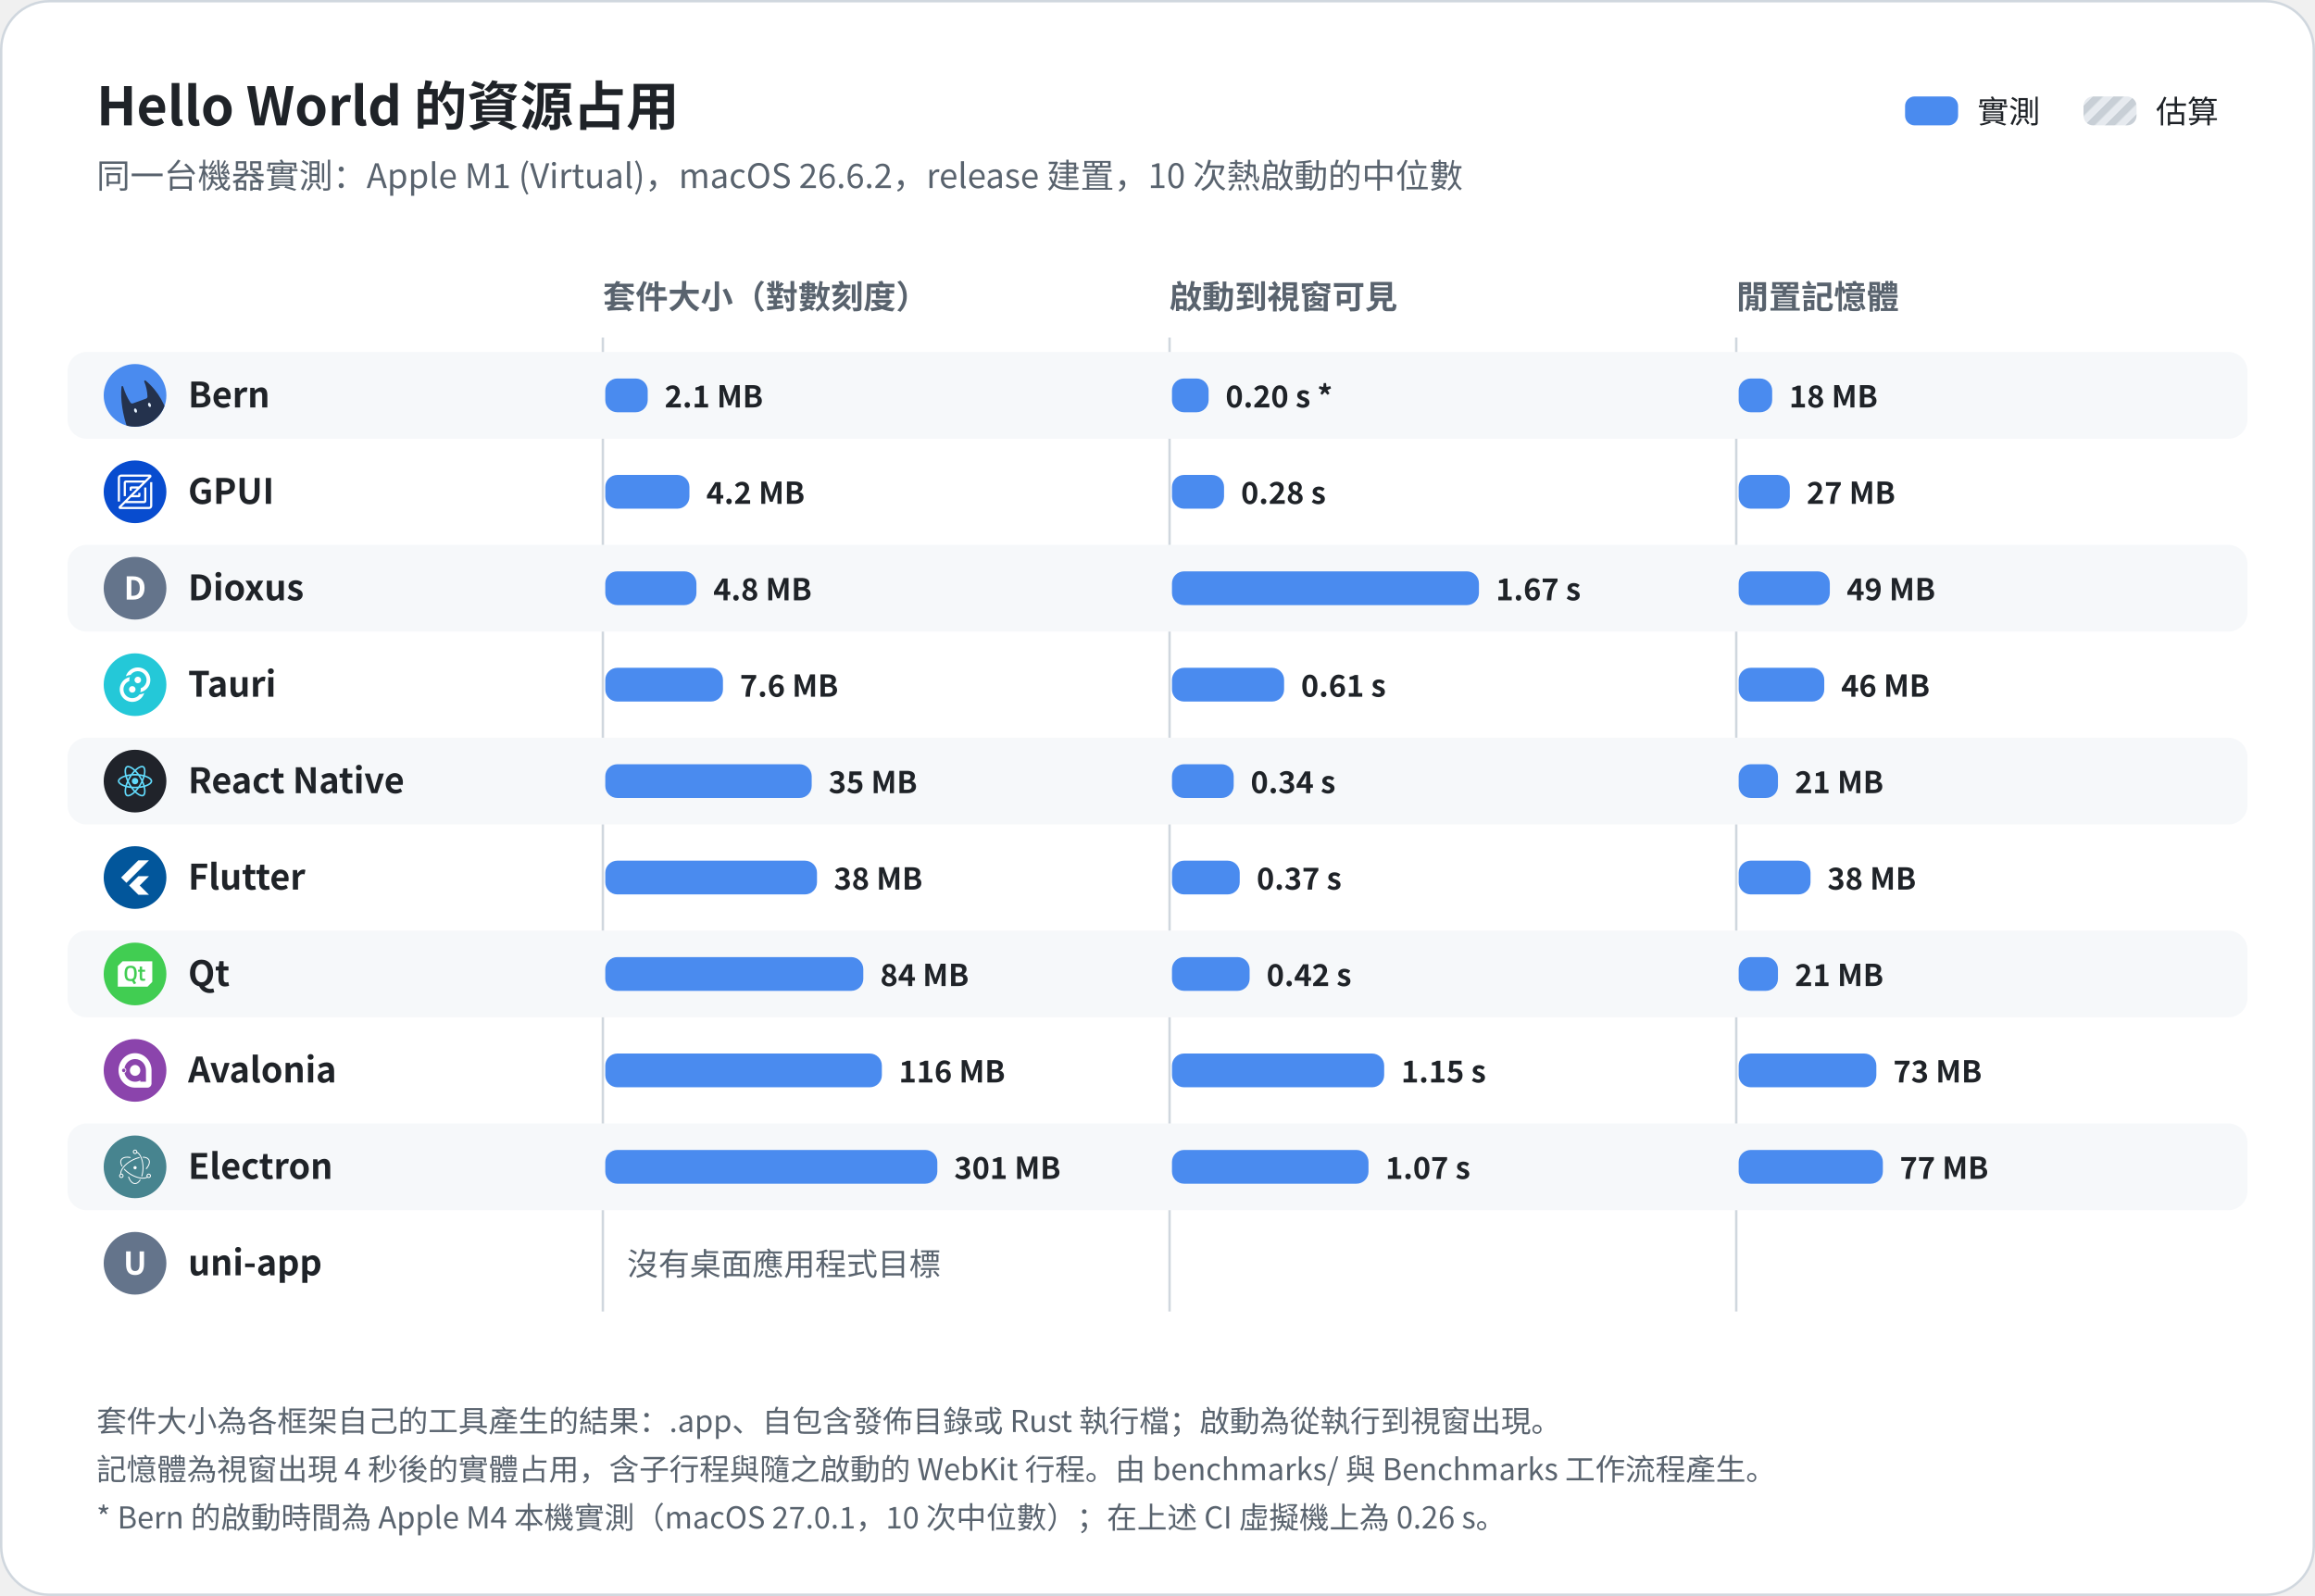
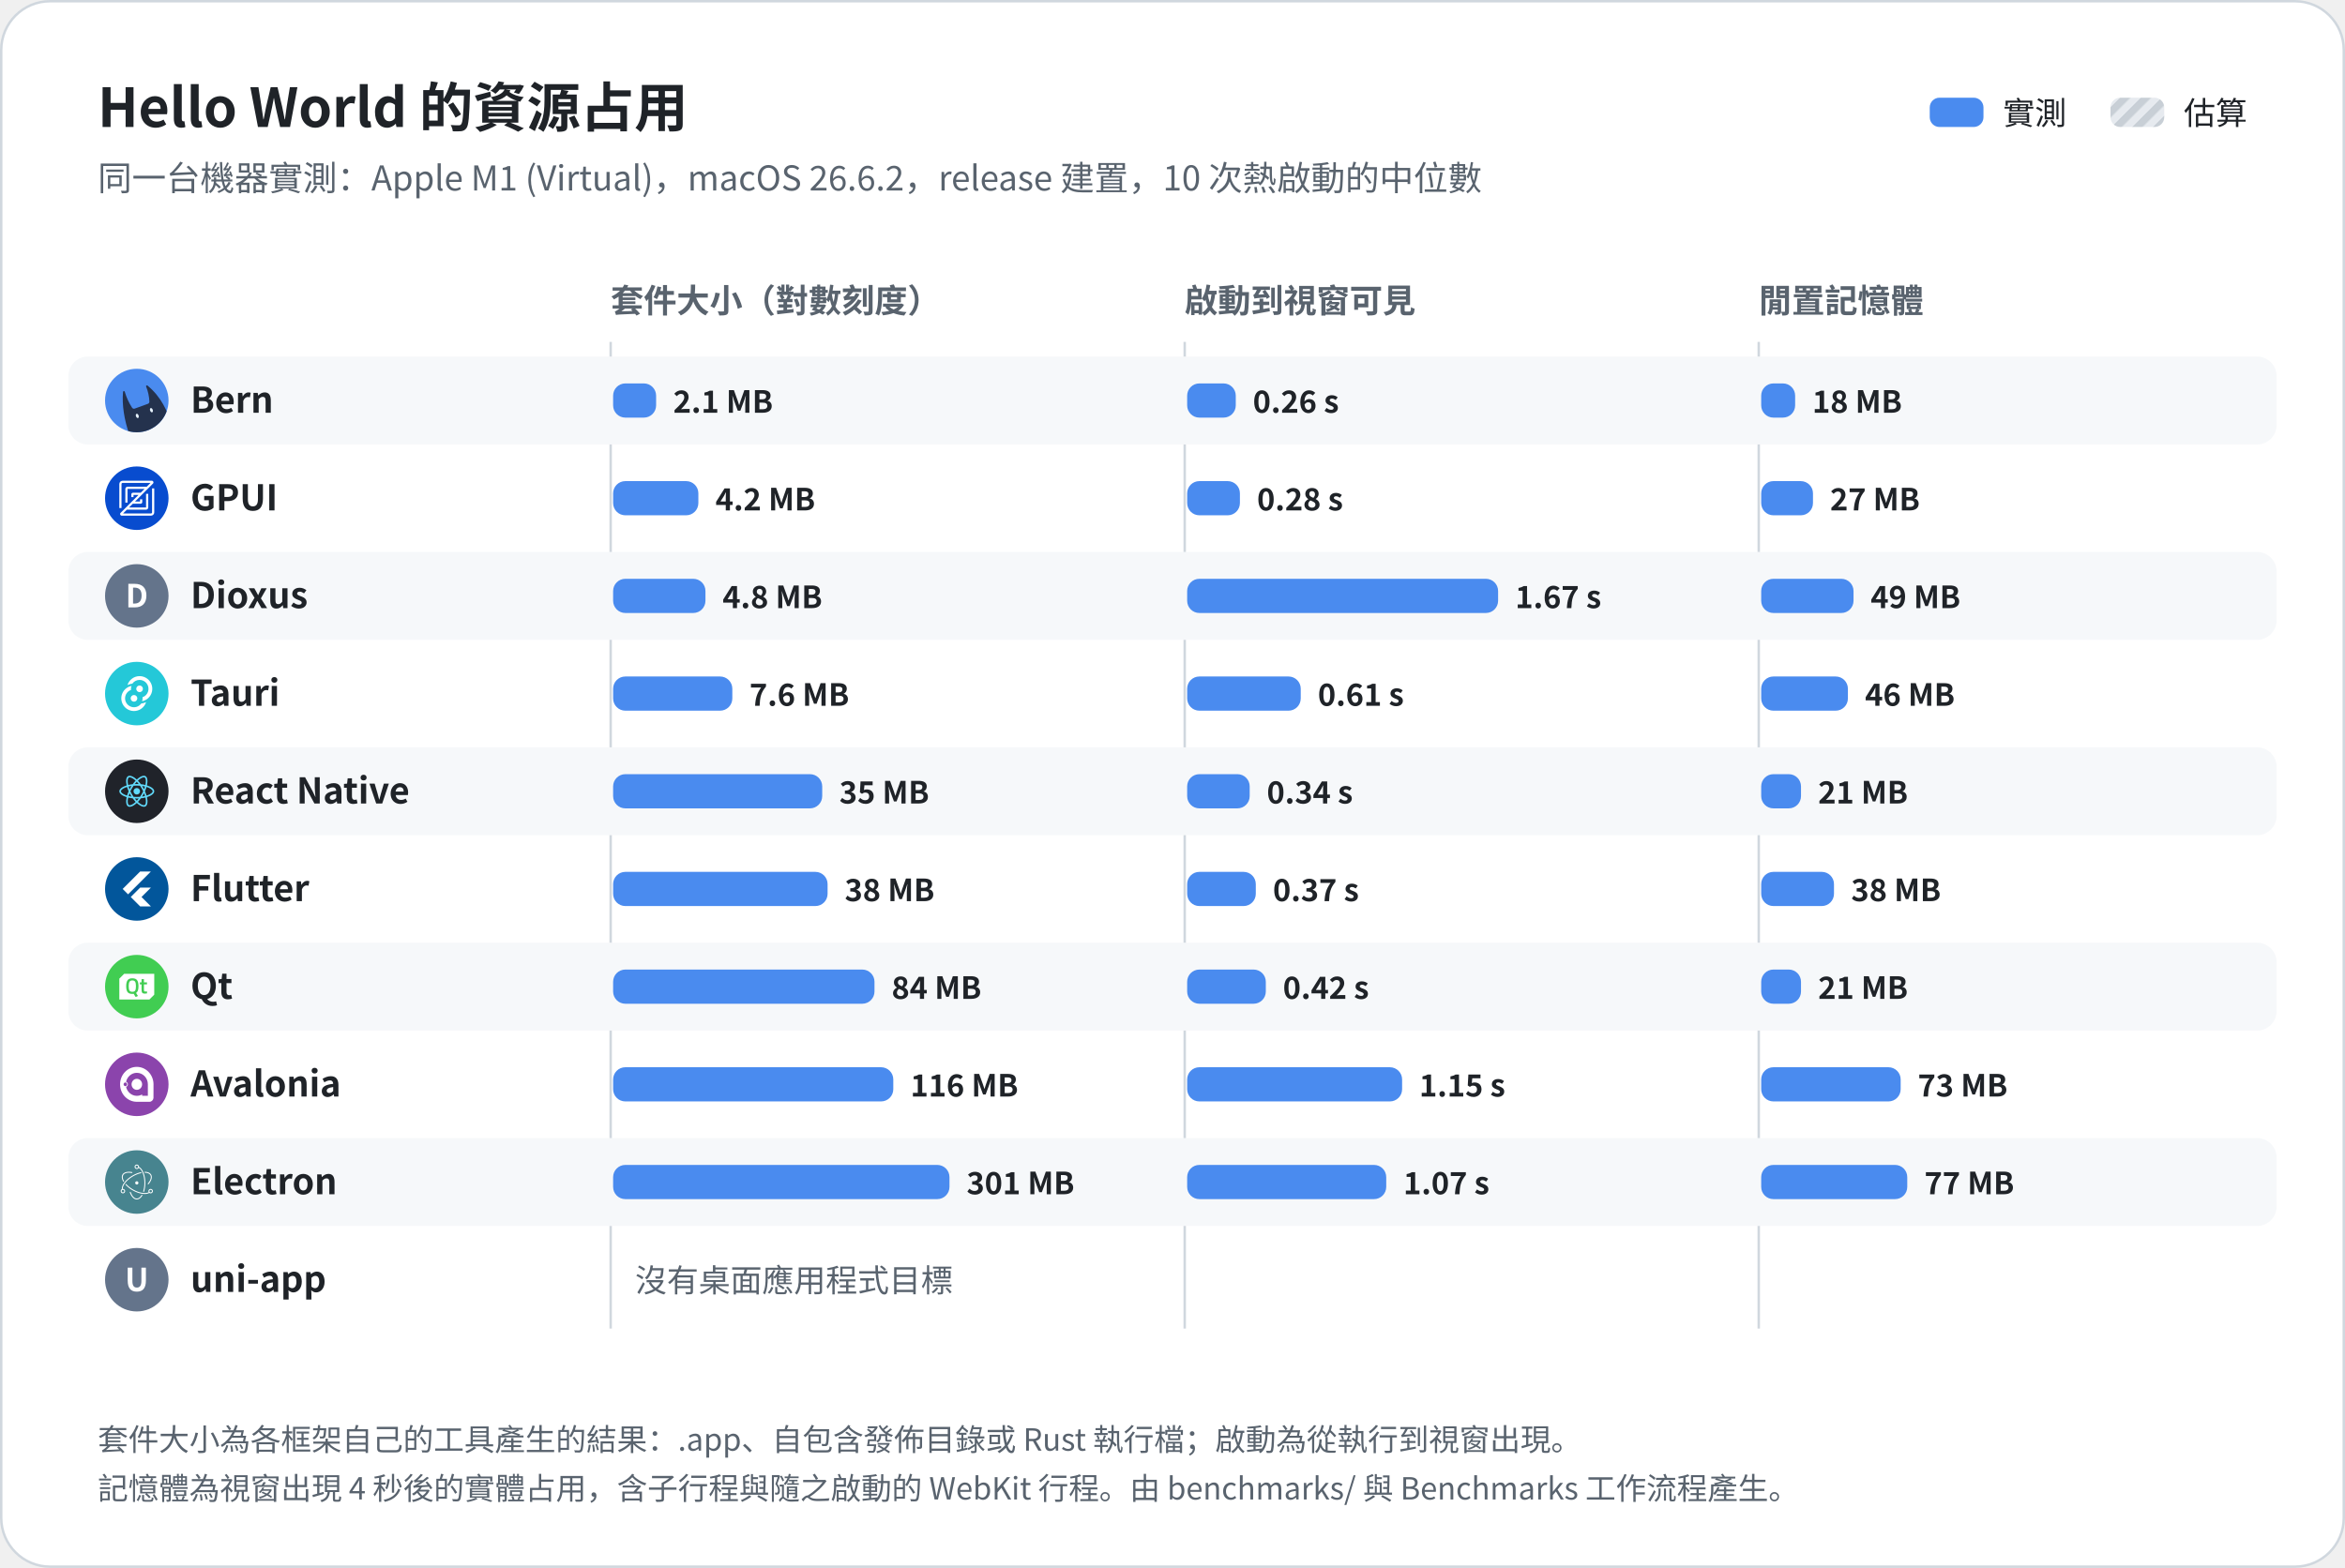
- <svg xmlns="http://www.w3.org/2000/svg" viewBox="0 0 960 662" width="960" height="662" font-family="-apple-system, BlinkMacSystemFont, 'Segoe UI', 'PingFang SC', 'Hiragino Sans GB', 'Microsoft YaHei', 'Noto Sans CJK SC', 'Helvetica Neue', Arial, sans-serif">
+ <svg xmlns="http://www.w3.org/2000/svg" viewBox="0 0 960 642" width="960" height="642" font-family="-apple-system, BlinkMacSystemFont, 'Segoe UI', 'PingFang SC', 'Hiragino Sans GB', 'Microsoft YaHei', 'Noto Sans CJK SC', 'Helvetica Neue', Arial, sans-serif">
  <defs>
    <symbol id="bern-logo" viewBox="0 0 1024 1024">
      <defs>
        <clipPath id="bern-symbol-disc">
          <circle cx="512" cy="512" r="512" />
        </clipPath>
      </defs>
      <g clip-path="url(#bern-symbol-disc)">
        <rect width="1024" height="1024" fill="#4A8BEF" />
        <path fill="#24324D" d="M 290.4 372.1 C 270.7 579.3 309.8 827.6 392.0 1060.0 L 1100 1100 L 1060.0 880.0 C 1013.0 692.2 904.4 451.5 684.3 270.5 A 14 14 0 0 0 662.4 286.5 C 693.7 364.2 711.6 444.8 715.3 529.4 A 36 36 0 0 1 691.6 564.9 C 620.6 590.7 549.5 616.5 478.5 642.4 A 36 36 0 0 1 436.0 628.1 C 383.8 547.6 344.6 461.1 317.8 369.5 A 14 14 0 0 0 290.4 372.1 Z" />
        <ellipse rx="22" ry="36" fill="#E8F4FF" transform="translate(520 760) rotate(-20)" />
        <ellipse rx="22" ry="36" fill="#E8F4FF" transform="translate(748 668) rotate(-20)" />
      </g>
    </symbol>
    <marker id="arrow" viewBox="0 0 10 10" refX="8" refY="5" markerWidth="10" markerHeight="10" markerUnits="userSpaceOnUse" orient="auto-start-reverse">
      <path d="M0 0 L10 5 L0 10 z" fill="#AFB8C1" />
    </marker>
    <marker id="arrow-accent" viewBox="0 0 10 10" refX="8" refY="5" markerWidth="11" markerHeight="11" markerUnits="userSpaceOnUse" orient="auto-start-reverse">
      <path d="M0 0 L10 5 L0 10 z" fill="#4A8BEF" />
    </marker>
  </defs>
-   <rect x="0.5" y="0.5" width="959" height="661" rx="20" fill="#FFFFFF" stroke="#D0D7DE" />
+   <rect x="0.5" y="0.5" width="959" height="641" rx="20" fill="#FFFFFF" stroke="#D0D7DE" />
  <defs>
    <pattern id="hatch" width="6" height="6" patternUnits="userSpaceOnUse" patternTransform="rotate(45)">
      <rect width="6" height="6" fill="#E6EAEF" />
      <rect width="3" height="6" fill="#AFB8C1" opacity="0.55" />
    </pattern>
  </defs>
  <text x="40" y="52" font-size="22" font-weight="700" fill="#1F2328">Hello World 的資源占用</text>
  <text x="40" y="78" font-size="14" fill="#59636E">同一台機器實測：Apple M1 (Virtual)，macOS 26.6.2，release 建置，10 次熱啟動的中位數</text>
  <text x="894.0" y="51" font-size="13" fill="#1F2328">估算</text>
  <rect x="864.0" y="40" width="22" height="12" rx="4" fill="url(#hatch)" />
  <text x="820.0" y="51" font-size="13" fill="#1F2328">實測</text>
  <rect x="790.0" y="40" width="22" height="12" rx="4" fill="#4A8BEF" />
  <text x="250" y="128" font-size="13.5" font-weight="600" fill="#59636E">套件大小（對數刻度）</text>
  <line x1="250" y1="140" x2="250" y2="544" stroke="#D0D7DE" />
  <text x="485" y="128" font-size="13.5" font-weight="600" fill="#59636E">啟動到視窗可見</text>
  <line x1="485" y1="140" x2="485" y2="544" stroke="#D0D7DE" />
  <text x="720" y="128" font-size="13.5" font-weight="600" fill="#59636E">閒置記憶體</text>
  <line x1="720" y1="140" x2="720" y2="544" stroke="#D0D7DE" />
  <rect x="28" y="146.0" width="904" height="36" rx="8" fill="#F6F8FA" />
  <use href="#bern-logo" x="43.0" y="151.0" width="26.0" height="26.0" />
  <text x="78" y="169.0" font-size="14.5" font-weight="700" fill="#1F2328">Bern</text>
  <rect x="251" y="157.0" width="17.6" height="14" rx="5" fill="#4A8BEF" />
  <text x="275.6" y="169.0" font-size="12.5" font-weight="700" fill="#1F2328">2.1 MB</text>
-   <rect x="486" y="157.0" width="15.2" height="14" rx="5" fill="#4A8BEF" />
-   <text x="508.2" y="169.0" font-size="12.5" font-weight="700" fill="#1F2328">0.20 s *</text>
+   <rect x="486" y="157.0" width="19.9" height="14" rx="5" fill="#4A8BEF" />
+   <text x="512.9" y="169.0" font-size="12.5" font-weight="700" fill="#1F2328">0.26 s</text>
  <rect x="721" y="157.0" width="13.9" height="14" rx="5" fill="#4A8BEF" />
  <text x="741.9" y="169.0" font-size="12.5" font-weight="700" fill="#1F2328">18 MB</text>
  <circle cx="56.0" cy="204.0" r="13.0" fill="#084CCF" />
  <path d="M2.25 1.5a.75.75 0 0 0-.75.75v16.5H0V2.25A2.25 2.25 0 0 1 2.25 0h20.095c1.002 0 1.504 1.212.795 1.92L10.764 14.298h3.486V12.75h1.5v1.922a1.125 1.125 0 0 1-1.125 1.125H9.264l-2.578 2.578h11.689V9h1.5v9.375a1.5 1.5 0 0 1-1.5 1.5H5.185L2.562 22.5H21.75a.75.75 0 0 0 .75-.75V5.25H24v16.5A2.25 2.25 0 0 1 21.75 24H1.655C.653 24 .151 22.788.86 22.08L13.19 9.75H9.75v1.5h-1.5V9.375A1.125 1.125 0 0 1 9.375 8.25h5.314l2.625-2.625H5.625V15h-1.5V5.625a1.5 1.5 0 0 1 1.5-1.5h13.19L21.438 1.5z" fill="#FFFFFF" transform="translate(48.85 196.85) scale(0.5958)" />
  <text x="78" y="209.0" font-size="14.5" font-weight="700" fill="#1F2328">GPUI</text>
  <rect x="251" y="197.0" width="34.9" height="14" rx="5" fill="#4A8BEF" />
  <text x="292.9" y="209.0" font-size="12.5" font-weight="700" fill="#1F2328">4.2 MB</text>
  <rect x="486" y="197.0" width="21.6" height="14" rx="5" fill="#4A8BEF" />
  <text x="514.6" y="209.0" font-size="12.5" font-weight="700" fill="#1F2328">0.28 s</text>
  <rect x="721" y="197.0" width="21.2" height="14" rx="5" fill="#4A8BEF" />
  <text x="749.2" y="209.0" font-size="12.5" font-weight="700" fill="#1F2328">27 MB</text>
  <rect x="28" y="226.0" width="904" height="36" rx="8" fill="#F6F8FA" />
  <circle cx="56.0" cy="244.0" r="13.0" fill="#64748B" />
  <text x="56.0" y="248.7" text-anchor="middle" font-size="13.0" font-weight="700" fill="#FFFFFF">D</text>
  <text x="78" y="249.0" font-size="14.5" font-weight="700" fill="#1F2328">Dioxus</text>
  <rect x="251" y="237.0" width="37.8" height="14" rx="5" fill="#4A8BEF" />
  <text x="295.8" y="249.0" font-size="12.5" font-weight="700" fill="#1F2328">4.8 MB</text>
  <rect x="486" y="237.0" width="127.3" height="14" rx="5" fill="#4A8BEF" />
  <text x="620.3" y="249.0" font-size="12.5" font-weight="700" fill="#1F2328">1.67 s</text>
  <rect x="721" y="237.0" width="37.8" height="14" rx="5" fill="#4A8BEF" />
  <text x="765.8" y="249.0" font-size="12.5" font-weight="700" fill="#1F2328">49 MB</text>
  <circle cx="56.0" cy="284.0" r="13.0" fill="#24C8D8" />
  <path d="M13.912 0a8.72 8.72 0 0 0-8.308 6.139c1.05-.515 2.18-.845 3.342-.976 2.415-3.363 7.4-3.412 9.88-.097 2.48 3.315 1.025 8.084-2.883 9.45a6.131 6.131 0 0 1-.3 2.762 8.72 8.72 0 0 0 3.01-1.225A8.72 8.72 0 0 0 13.913 0zm.082 6.451a2.284 2.284 0 1 0-.15 4.566 2.284 2.284 0 0 0 .15-4.566zm-5.629.27a8.72 8.72 0 0 0-3.031 1.235 8.72 8.72 0 1 0 13.06 9.913 10.173 10.174 0 0 1-3.343.965 6.125 6.125 0 1 1-7.028-9.343 6.114 6.115 0 0 1 .342-2.772zm1.713 6.27a2.284 2.284 0 0 0-2.284 2.283 2.284 2.284 0 0 0 2.284 2.284 2.284 2.284 0 0 0 2.284-2.284 2.284 2.284 0 0 0-2.284-2.284z" fill="#FFFFFF" transform="translate(48.85 276.85) scale(0.5958)" />
  <text x="78" y="289.0" font-size="14.5" font-weight="700" fill="#1F2328">Tauri</text>
  <rect x="251" y="277.0" width="48.8" height="14" rx="5" fill="#4A8BEF" />
  <text x="306.8" y="289.0" font-size="12.5" font-weight="700" fill="#1F2328">7.6 MB</text>
  <rect x="486" y="277.0" width="46.5" height="14" rx="5" fill="#4A8BEF" />
  <text x="539.5" y="289.0" font-size="12.5" font-weight="700" fill="#1F2328">0.61 s</text>
  <rect x="721" y="277.0" width="35.5" height="14" rx="5" fill="#4A8BEF" />
  <text x="763.5" y="289.0" font-size="12.5" font-weight="700" fill="#1F2328">46 MB</text>
  <rect x="28" y="306.0" width="904" height="36" rx="8" fill="#F6F8FA" />
  <circle cx="56.0" cy="324.0" r="13.0" fill="#20232A" />
  <path d="M14.23 12.004a2.236 2.236 0 0 1-2.235 2.236 2.236 2.236 0 0 1-2.236-2.236 2.236 2.236 0 0 1 2.235-2.236 2.236 2.236 0 0 1 2.236 2.236zm2.648-10.69c-1.346 0-3.107.96-4.888 2.622-1.78-1.653-3.542-2.602-4.887-2.602-.41 0-.783.093-1.106.278-1.375.793-1.683 3.264-.973 6.365C1.98 8.917 0 10.42 0 12.004c0 1.59 1.99 3.097 5.043 4.03-.704 3.113-.39 5.588.988 6.38.32.187.69.275 1.102.275 1.345 0 3.107-.96 4.888-2.624 1.78 1.654 3.542 2.603 4.887 2.603.41 0 .783-.09 1.106-.275 1.374-.792 1.683-3.263.973-6.365C22.02 15.096 24 13.59 24 12.004c0-1.59-1.99-3.097-5.043-4.032.704-3.11.39-5.587-.988-6.38-.318-.184-.688-.277-1.092-.278zm-.005 1.09v.006c.225 0 .406.044.558.127.666.382.955 1.835.73 3.704-.054.46-.142.945-.25 1.44-.96-.236-2.006-.417-3.107-.534-.66-.905-1.345-1.727-2.035-2.447 1.592-1.48 3.087-2.292 4.105-2.295zm-9.77.02c1.012 0 2.514.808 4.11 2.28-.686.72-1.37 1.537-2.02 2.442-1.107.117-2.154.298-3.113.538-.112-.49-.195-.964-.254-1.42-.23-1.868.054-3.32.714-3.707.19-.09.4-.127.563-.132zm4.882 3.05c.455.468.91.992 1.36 1.564-.44-.02-.89-.034-1.345-.034-.46 0-.915.01-1.36.034.44-.572.895-1.096 1.345-1.565zM12 8.1c.74 0 1.477.034 2.202.093.406.582.802 1.203 1.183 1.86.372.64.71 1.29 1.018 1.946-.308.655-.646 1.31-1.013 1.95-.38.66-.773 1.288-1.18 1.87-.728.063-1.466.098-2.21.098-.74 0-1.477-.035-2.202-.093-.406-.582-.802-1.204-1.183-1.86-.372-.64-.71-1.29-1.018-1.946.303-.657.646-1.313 1.013-1.954.38-.66.773-1.286 1.18-1.868.728-.064 1.466-.098 2.21-.098zm-3.635.254c-.24.377-.48.763-.704 1.16-.225.39-.435.782-.635 1.174-.265-.656-.49-1.31-.676-1.947.64-.15 1.315-.283 2.015-.386zm7.26 0c.695.103 1.365.23 2.006.387-.18.632-.405 1.282-.66 1.933-.2-.39-.41-.783-.64-1.174-.225-.392-.465-.774-.705-1.146zm3.063.675c.484.15.944.317 1.375.498 1.732.74 2.852 1.708 2.852 2.476-.005.768-1.125 1.74-2.857 2.475-.42.18-.88.342-1.355.493-.28-.958-.646-1.956-1.1-2.98.45-1.017.81-2.01 1.085-2.964zm-13.395.004c.278.96.645 1.957 1.1 2.98-.45 1.017-.812 2.01-1.086 2.964-.484-.15-.944-.318-1.37-.5-1.732-.737-2.852-1.706-2.852-2.474 0-.768 1.12-1.742 2.852-2.476.42-.18.88-.342 1.356-.494zm11.678 4.28c.265.657.49 1.312.676 1.948-.64.157-1.316.29-2.016.39.24-.375.48-.762.705-1.158.225-.39.435-.788.636-1.18zm-9.945.02c.2.392.41.783.64 1.175.23.39.465.772.705 1.143-.695-.102-1.365-.23-2.006-.386.18-.63.406-1.282.66-1.933zM17.92 16.32c.112.493.2.968.254 1.423.23 1.868-.054 3.32-.714 3.708-.147.09-.338.128-.563.128-1.012 0-2.514-.807-4.11-2.28.686-.72 1.37-1.536 2.02-2.44 1.107-.118 2.154-.3 3.113-.54zm-11.83.01c.96.234 2.006.415 3.107.532.66.905 1.345 1.727 2.035 2.446-1.595 1.483-3.092 2.295-4.11 2.295-.22-.005-.406-.05-.553-.132-.666-.38-.955-1.834-.73-3.703.054-.46.142-.944.25-1.438zm4.56.64c.44.02.89.034 1.345.034.46 0 .915-.01 1.36-.034-.44.572-.895 1.095-1.345 1.565-.455-.47-.91-.993-1.36-1.565z" fill="#61DAFB" transform="translate(48.85 316.85) scale(0.5958)" />
  <text x="78" y="329.0" font-size="14.5" font-weight="700" fill="#1F2328">React Native</text>
  <rect x="251" y="317.0" width="85.6" height="14" rx="5" fill="#4A8BEF" />
  <text x="343.6" y="329.0" font-size="12.5" font-weight="700" fill="#1F2328">35 MB</text>
  <rect x="486" y="317.0" width="25.6" height="14" rx="5" fill="#4A8BEF" />
  <text x="518.6" y="329.0" font-size="12.5" font-weight="700" fill="#1F2328">0.34 s</text>
  <rect x="721" y="317.0" width="16.3" height="14" rx="5" fill="#4A8BEF" />
  <text x="744.3" y="329.0" font-size="12.5" font-weight="700" fill="#1F2328">21 MB</text>
  <circle cx="56.0" cy="364.0" r="13.0" fill="#02569B" />
  <path d="M14.314 0L2.3 12 6 15.7 21.684.013h-7.357zm.014 11.072L7.857 17.53l6.47 6.47H21.7l-6.46-6.468 6.46-6.46h-7.37z" fill="#FFFFFF" transform="translate(48.85 356.85) scale(0.5958)" />
  <text x="78" y="369.0" font-size="14.5" font-weight="700" fill="#1F2328">Flutter</text>
  <rect x="251" y="357.0" width="87.8" height="14" rx="5" fill="#4A8BEF" />
  <text x="345.8" y="369.0" font-size="12.5" font-weight="700" fill="#1F2328">38 MB</text>
  <rect x="486" y="357.0" width="28.1" height="14" rx="5" fill="#4A8BEF" />
  <text x="521.1" y="369.0" font-size="12.5" font-weight="700" fill="#1F2328">0.37 s</text>
  <rect x="721" y="357.0" width="29.8" height="14" rx="5" fill="#4A8BEF" />
  <text x="757.8" y="369.0" font-size="12.5" font-weight="700" fill="#1F2328">38 MB</text>
  <rect x="28" y="386.0" width="904" height="36" rx="8" fill="#F6F8FA" />
  <circle cx="56.0" cy="404.0" r="13.0" fill="#41CD52" />
  <path d="M21.693 3.162H3.33L0 6.49v14.348h20.671L24 17.51V3.162zM12.785 18.4l-1.562.728-1.35-2.217c-.196.057-.499.09-.924.09-1.579 0-2.683-.425-3.305-1.276-.622-.85-.932-2.2-.932-4.033 0-1.84.319-3.206.949-4.098.63-.892 1.726-1.341 3.288-1.341 1.562 0 2.658.441 3.28 1.333.63.883.94 2.25.94 4.098 0 1.219-.13 2.2-.384 2.945-.261.752-.679 1.325-1.268 1.718zm4.736-1.587c-.858 0-1.447-.196-1.766-.59-.32-.392-.483-1.136-.483-2.232v-3.534H14.11V9.051h1.162V6.843h1.644V9.05h2.094v1.415h-2.094v3.346c0 .622.05 1.03.14 1.227.09.204.326.303.695.303l1.243-.05.073 1.326c-.67.13-1.186.196-1.546.196zm-8.58-9.08c-.95 0-1.604.311-1.963.94-.352.63-.532 1.629-.532 3.011 0 1.374.172 2.364.515 2.953.344.589 1.006.892 1.98.892.973 0 1.628-.295 1.971-.876.335-.58.507-1.57.507-2.953 0-1.39-.172-2.396-.523-3.026-.352-.63-1.006-.94-1.955-.94Z" fill="#FFFFFF" transform="translate(48.85 396.85) scale(0.5958)" />
  <text x="78" y="409.0" font-size="14.5" font-weight="700" fill="#1F2328">Qt</text>
  <rect x="251" y="397.0" width="107.0" height="14" rx="5" fill="#4A8BEF" />
  <text x="365.0" y="409.0" font-size="12.5" font-weight="700" fill="#1F2328">84 MB</text>
  <rect x="486" y="397.0" width="32.2" height="14" rx="5" fill="#4A8BEF" />
  <text x="525.2" y="409.0" font-size="12.5" font-weight="700" fill="#1F2328">0.42 s</text>
  <rect x="721" y="397.0" width="16.3" height="14" rx="5" fill="#4A8BEF" />
  <text x="744.3" y="409.0" font-size="12.5" font-weight="700" fill="#1F2328">21 MB</text>
  <circle cx="56.0" cy="444.0" r="13.0" fill="#8B44AC" />
  <path d="M12.034 8.208c-2.003 0-3.627 1.696-3.627 3.789s1.624 3.789 3.627 3.789 3.627-1.697 3.627-3.79-1.624-3.788-3.627-3.788m-7.392 2.067c.72.211 1.248.902 1.248 1.722s-.528 1.51-1.248 1.721c.752 3.54 3.776 6.188 7.392 6.188 1.316 0 2.554-.35 3.632-.967v.914h3.94v-7.528a5 5 0 0 0 0-.224v-.104c0-4.369-3.39-7.91-7.572-7.91-3.616 0-6.64 2.648-7.392 6.188m-.5 2.982c.67 0 1.212-.567 1.212-1.266s-.542-1.265-1.212-1.265-1.211.566-1.211 1.265c0 .7.542 1.266 1.211 1.266M20.682 24H11.8C5.549 23.887.515 18.556.515 12c0-6.627 5.143-12 11.487-12 6.241 0 11.32 5.2 11.483 11.678l-.02 9.743C23.3 22.876 22.12 24 20.683 24" fill="#FFFFFF" transform="translate(48.85 436.85) scale(0.5958)" />
  <text x="78" y="449.0" font-size="14.5" font-weight="700" fill="#1F2328">Avalonia</text>
  <rect x="251" y="437.0" width="114.7" height="14" rx="5" fill="#4A8BEF" />
  <text x="372.7" y="449.0" font-size="12.5" font-weight="700" fill="#1F2328">116 MB</text>
  <rect x="486" y="437.0" width="88.0" height="14" rx="5" fill="#4A8BEF" />
  <text x="581.0" y="449.0" font-size="12.5" font-weight="700" fill="#1F2328">1.15 s</text>
  <rect x="721" y="437.0" width="57.1" height="14" rx="5" fill="#4A8BEF" />
  <text x="785.1" y="449.0" font-size="12.5" font-weight="700" fill="#1F2328">73 MB</text>
  <rect x="28" y="466.0" width="904" height="36" rx="8" fill="#F6F8FA" />
  <circle cx="56.0" cy="484.0" r="13.0" fill="#47848F" />
  <path d="M12.011 0c-.85 0-1.539.689-1.539 1.539 0 .85.689 1.539 1.539 1.539.595 0 1.11-.338 1.366-.832 2.221 1.268 3.847 5.473 3.847 10.362 0 2.071-.289 4.056-.825 5.769a.322.322 0 0 0 .211.403.322.322 0 0 0 .403-.211c.556-1.776.854-3.825.854-5.96 0-5.193-1.772-9.686-4.321-11.003.001-.022.004-.044.004-.067 0-.85-.689-1.539-1.539-1.539zm0 .643a.896.896 0 1 1 0 1.792.896.896 0 1 1 0-1.792zm-5.486 4.305c-2.067.007-3.647.665-4.388 1.948-.738 1.277-.527 2.971.511 4.781a.322.322 0 0 0 .558-.32C2.271 9.727 2.089 8.266 2.694 7.218c.821-1.422 3.033-1.955 5.932-1.427a.322.322 0 0 0 .115-.633c-.784-.143-1.527-.212-2.216-.21zm11.052.018a.322.322 0 0 0-.008.643c1.834.024 3.156.596 3.75 1.626.819 1.419.18 3.595-1.718 5.837a.322.322 0 0 0 .038.454.322.322 0 0 0 .453-.038c2.054-2.426 2.771-4.866 1.784-6.574-.726-1.257-2.26-1.921-4.299-1.947zm-2.698.292a.323.323 0 0 0-.065.007c-1.857.398-3.833 1.175-5.731 2.271-4.57 2.638-7.592 6.495-7.36 9.372-.473.263-.793.766-.793 1.345 0 .85.689 1.539 1.539 1.539.85 0 1.539-.689 1.539-1.539 0-.85-.689-1.539-1.539-1.539-.038 0-.075.003-.113.006-.1-2.56 2.743-6.141 7.048-8.627 1.841-1.063 3.755-1.816 5.545-2.2a.322.322 0 0 0-.07-.636zm-2.879 6.236a1.119 1.119 0 0 0-.224.025c-.601.13-.983.723-.853 1.324.13.601.723.983 1.324.853.601-.13.983-.723.853-1.324-.114-.526-.582-.884-1.099-.879zM4.532 13.341a.321.321 0 0 0-.232.084.321.321 0 0 0-.021.454c1.268 1.394 2.916 2.701 4.795 3.786 4.415 2.549 9.106 3.285 11.561 1.839a1.53 1.53 0 0 0 .897.29c.85 0 1.539-.689 1.539-1.539 0-.85-.689-1.539-1.539-1.539-.85 0-1.539.689-1.539 1.539 0 .276.074.534.201.758-2.245 1.214-6.631.5-10.798-1.905-1.823-1.052-3.418-2.318-4.64-3.661a.321.321 0 0 0-.223-.105zm-2.063 4.017a.896.896 0 1 1 0 1.792.896.896 0 1 1 0-1.792zm19.062 0a.896.896 0 1 1 0 1.792.891.891 0 0 1-.586-.219c-.003-.004-.004-.008-.007-.012a.32.32 0 0 0-.096-.091.896.896 0 0 1 .689-1.469zm-14.005 1.368a.322.322 0 0 0-.321.43C8.279 22.154 10.036 24 12.011 24c1.441 0 2.773-.982 3.813-2.711a.322.322 0 0 0-.11-.441.322.322 0 0 0-.442.11c-.934 1.554-2.081 2.399-3.261 2.399-1.641 0-3.208-1.647-4.2-4.418a.322.322 0 0 0-.285-.213z" fill="#FFFFFF" transform="translate(48.85 476.85) scale(0.5958)" />
  <text x="78" y="489.0" font-size="14.5" font-weight="700" fill="#1F2328">Electron</text>
  <rect x="251" y="477.0" width="137.7" height="14" rx="5" fill="#4A8BEF" />
  <text x="395.7" y="489.0" font-size="12.5" font-weight="700" fill="#1F2328">301 MB</text>
  <rect x="486" y="477.0" width="81.5" height="14" rx="5" fill="#4A8BEF" />
  <text x="574.5" y="489.0" font-size="12.5" font-weight="700" fill="#1F2328">1.07 s</text>
  <rect x="721" y="477.0" width="59.8" height="14" rx="5" fill="#4A8BEF" />
  <text x="787.8" y="489.0" font-size="12.5" font-weight="700" fill="#1F2328">77 MB</text>
  <circle cx="56.0" cy="524.0" r="13.0" fill="#64748B" />
  <text x="56.0" y="528.7" text-anchor="middle" font-size="13.0" font-weight="700" fill="#FFFFFF">U</text>
  <text x="78" y="529.0" font-size="14.5" font-weight="600" fill="#1F2328">uni-app</text>
  <text x="260" y="529.0" font-size="13" fill="#59636E">沒有桌面應用程式目標</text>
  <text x="40" y="594" font-size="12.5" fill="#59636E">套件大小為各框架自己的工具產生的結果：.app、自包含發佈目錄或 Rust 執行檔；啟動為從執行到視窗出現。</text>
  <text x="40" y="614" font-size="12.5" fill="#59636E">記憶體為視窗出現 4 秒後的實體占用，含子行程與隨之啟動的 WebKit 行程。由 benchmarks/ 與 Benchmarks 工作流程產生。</text>
-   <text x="40" y="634" font-size="12.5" fill="#59636E">* Bern 的啟動時間為 Apple M4 本機實測（macOS 27.0.1，10 次中位數）；在上述 CI 虛擬機上為 0.26 s。</text>
</svg>
